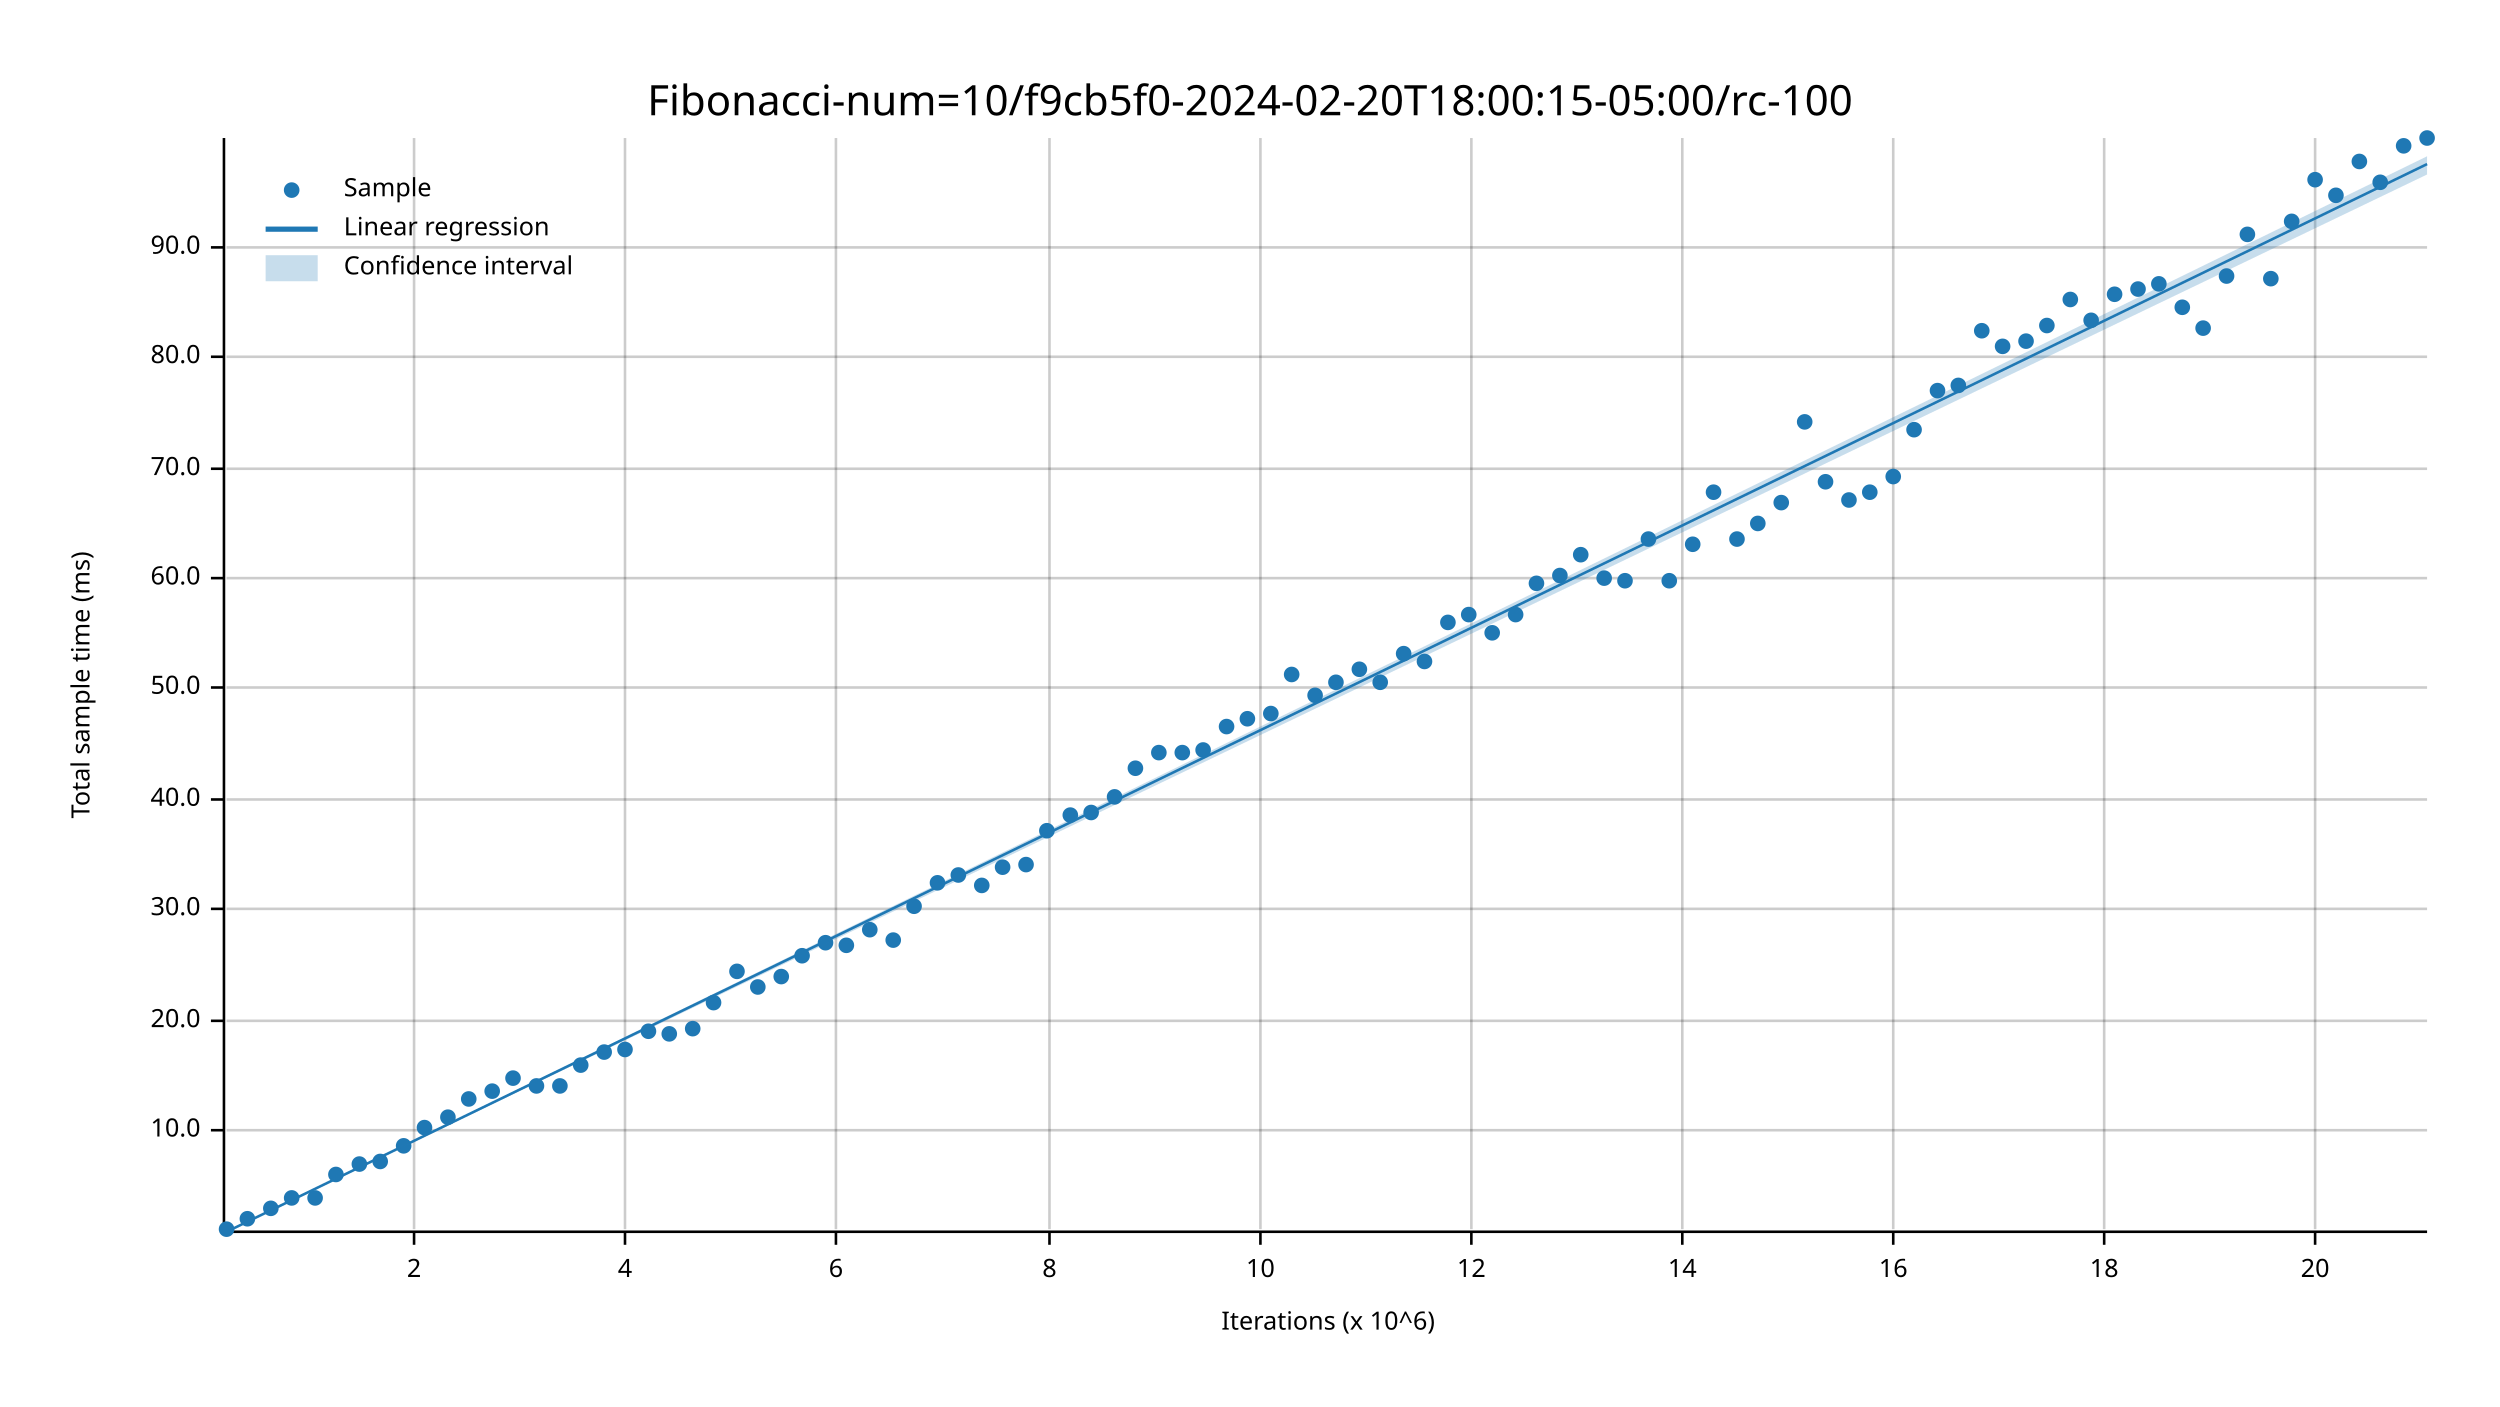
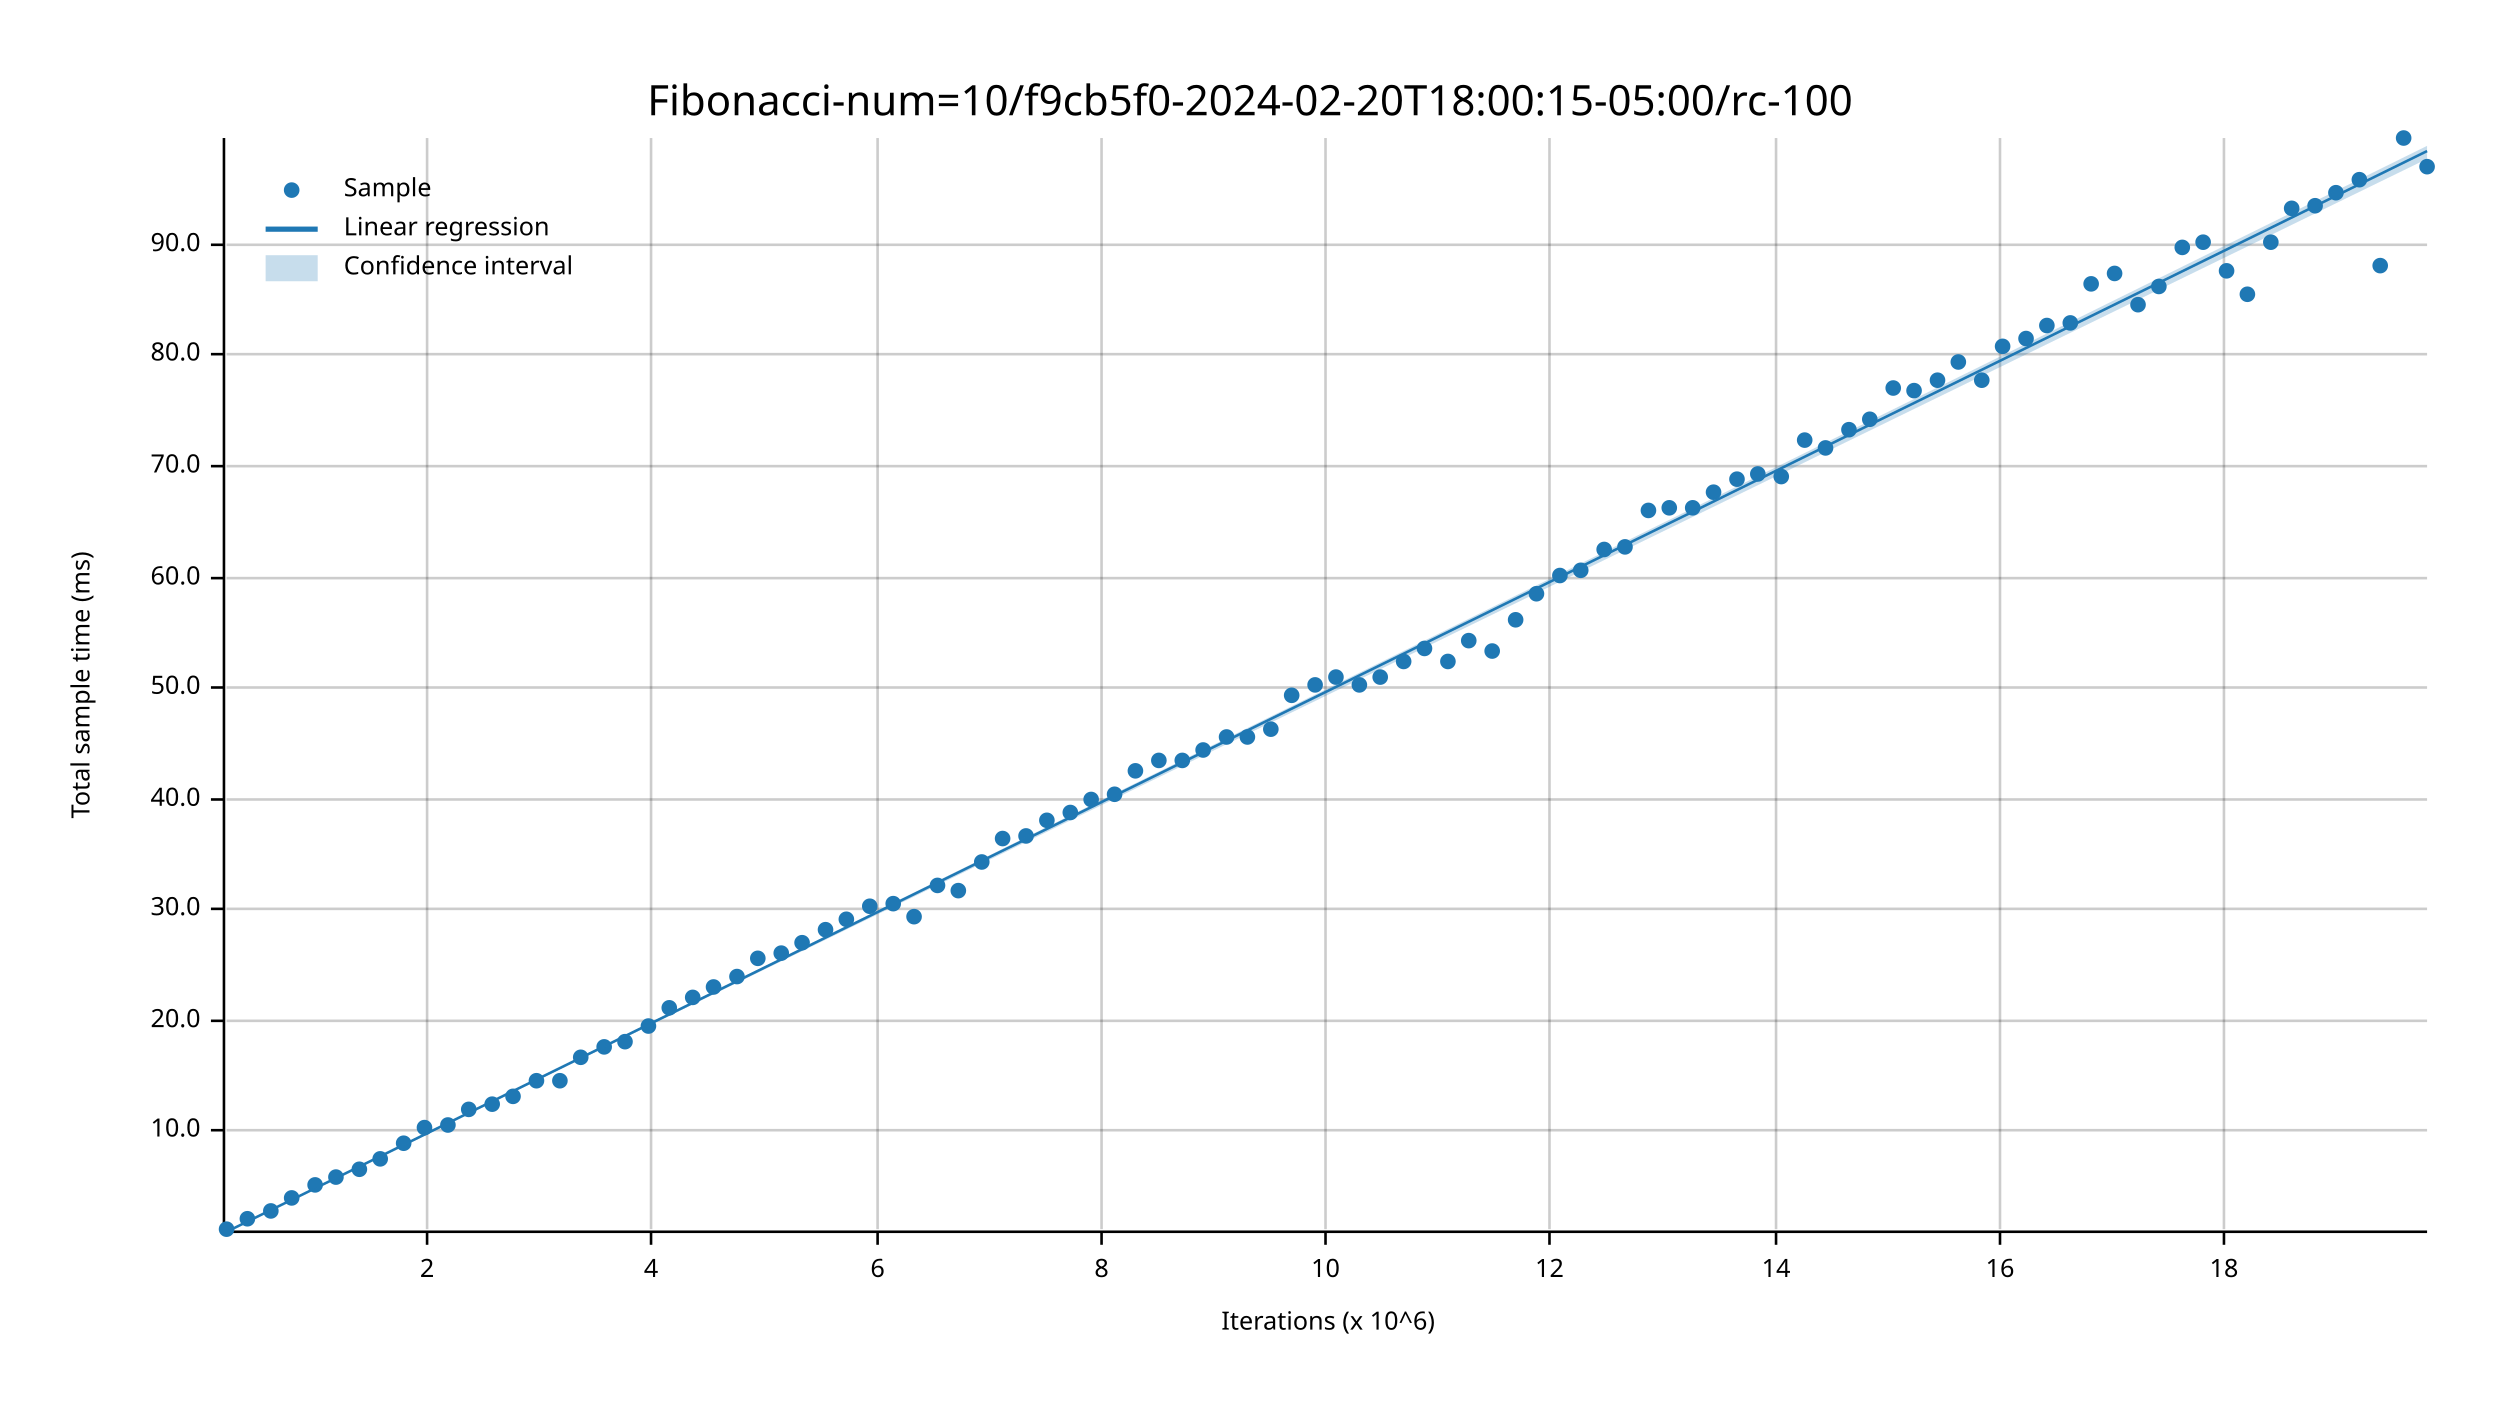
<svg xmlns="http://www.w3.org/2000/svg" width="960" height="540" viewBox="0 0 960 540">
  <text x="480" y="32" dy="0.76em" text-anchor="middle" font-family="sans-serif" font-size="16.129" opacity="1" fill="#000000">
Fibonacci-num=10/f9cb5f0-2024-02-20T18:00:15-05:00/rc-100
</text>
  <text x="27" y="263" dy="0.76em" text-anchor="middle" font-family="sans-serif" font-size="9.677" opacity="1" fill="#000000" transform="rotate(270, 27, 263)">
Total sample time (ms)
</text>
  <text x="510" y="513" dy="-0.5ex" text-anchor="middle" font-family="sans-serif" font-size="9.677" opacity="1" fill="#000000">
Iterations (x 10^6)
</text>
-   <line opacity="0.2" stroke="#000000" stroke-width="1" x1="159" y1="472" x2="159" y2="53" />
-   <line opacity="0.2" stroke="#000000" stroke-width="1" x1="240" y1="472" x2="240" y2="53" />
-   <line opacity="0.2" stroke="#000000" stroke-width="1" x1="321" y1="472" x2="321" y2="53" />
-   <line opacity="0.2" stroke="#000000" stroke-width="1" x1="403" y1="472" x2="403" y2="53" />
-   <line opacity="0.2" stroke="#000000" stroke-width="1" x1="484" y1="472" x2="484" y2="53" />
-   <line opacity="0.2" stroke="#000000" stroke-width="1" x1="565" y1="472" x2="565" y2="53" />
-   <line opacity="0.2" stroke="#000000" stroke-width="1" x1="646" y1="472" x2="646" y2="53" />
-   <line opacity="0.2" stroke="#000000" stroke-width="1" x1="727" y1="472" x2="727" y2="53" />
-   <line opacity="0.2" stroke="#000000" stroke-width="1" x1="808" y1="472" x2="808" y2="53" />
-   <line opacity="0.2" stroke="#000000" stroke-width="1" x1="889" y1="472" x2="889" y2="53" />
+   <line opacity="0.2" stroke="#000000" stroke-width="1" x1="164" y1="472" x2="164" y2="53" />
+   <line opacity="0.2" stroke="#000000" stroke-width="1" x1="250" y1="472" x2="250" y2="53" />
+   <line opacity="0.2" stroke="#000000" stroke-width="1" x1="337" y1="472" x2="337" y2="53" />
+   <line opacity="0.2" stroke="#000000" stroke-width="1" x1="423" y1="472" x2="423" y2="53" />
+   <line opacity="0.2" stroke="#000000" stroke-width="1" x1="509" y1="472" x2="509" y2="53" />
+   <line opacity="0.2" stroke="#000000" stroke-width="1" x1="595" y1="472" x2="595" y2="53" />
+   <line opacity="0.2" stroke="#000000" stroke-width="1" x1="682" y1="472" x2="682" y2="53" />
+   <line opacity="0.2" stroke="#000000" stroke-width="1" x1="768" y1="472" x2="768" y2="53" />
+   <line opacity="0.2" stroke="#000000" stroke-width="1" x1="854" y1="472" x2="854" y2="53" />
  <line opacity="0.2" stroke="#000000" stroke-width="1" x1="87" y1="434" x2="932" y2="434" />
  <line opacity="0.2" stroke="#000000" stroke-width="1" x1="87" y1="392" x2="932" y2="392" />
  <line opacity="0.2" stroke="#000000" stroke-width="1" x1="87" y1="349" x2="932" y2="349" />
  <line opacity="0.2" stroke="#000000" stroke-width="1" x1="87" y1="307" x2="932" y2="307" />
  <line opacity="0.2" stroke="#000000" stroke-width="1" x1="87" y1="264" x2="932" y2="264" />
  <line opacity="0.2" stroke="#000000" stroke-width="1" x1="87" y1="222" x2="932" y2="222" />
-   <line opacity="0.2" stroke="#000000" stroke-width="1" x1="87" y1="180" x2="932" y2="180" />
-   <line opacity="0.2" stroke="#000000" stroke-width="1" x1="87" y1="137" x2="932" y2="137" />
-   <line opacity="0.2" stroke="#000000" stroke-width="1" x1="87" y1="95" x2="932" y2="95" />
+   <line opacity="0.2" stroke="#000000" stroke-width="1" x1="87" y1="179" x2="932" y2="179" />
+   <line opacity="0.2" stroke="#000000" stroke-width="1" x1="87" y1="136" x2="932" y2="136" />
+   <line opacity="0.2" stroke="#000000" stroke-width="1" x1="87" y1="94" x2="932" y2="94" />
  <polyline fill="none" opacity="1" stroke="#000000" stroke-width="1" points="86,53 86,472 " />
  <text x="77" y="434" dy="0.5ex" text-anchor="end" font-family="sans-serif" font-size="9.677" opacity="1" fill="#000000">
10.0
</text>
  <polyline fill="none" opacity="1" stroke="#000000" stroke-width="1" points="81,434 86,434 " />
  <text x="77" y="392" dy="0.5ex" text-anchor="end" font-family="sans-serif" font-size="9.677" opacity="1" fill="#000000">
20.0
</text>
  <polyline fill="none" opacity="1" stroke="#000000" stroke-width="1" points="81,392 86,392 " />
  <text x="77" y="349" dy="0.5ex" text-anchor="end" font-family="sans-serif" font-size="9.677" opacity="1" fill="#000000">
30.0
</text>
  <polyline fill="none" opacity="1" stroke="#000000" stroke-width="1" points="81,349 86,349 " />
  <text x="77" y="307" dy="0.5ex" text-anchor="end" font-family="sans-serif" font-size="9.677" opacity="1" fill="#000000">
40.0
</text>
  <polyline fill="none" opacity="1" stroke="#000000" stroke-width="1" points="81,307 86,307 " />
  <text x="77" y="264" dy="0.5ex" text-anchor="end" font-family="sans-serif" font-size="9.677" opacity="1" fill="#000000">
50.0
</text>
  <polyline fill="none" opacity="1" stroke="#000000" stroke-width="1" points="81,264 86,264 " />
  <text x="77" y="222" dy="0.5ex" text-anchor="end" font-family="sans-serif" font-size="9.677" opacity="1" fill="#000000">
60.0
</text>
  <polyline fill="none" opacity="1" stroke="#000000" stroke-width="1" points="81,222 86,222 " />
-   <text x="77" y="180" dy="0.5ex" text-anchor="end" font-family="sans-serif" font-size="9.677" opacity="1" fill="#000000">
+   <text x="77" y="179" dy="0.5ex" text-anchor="end" font-family="sans-serif" font-size="9.677" opacity="1" fill="#000000">
70.0
</text>
-   <polyline fill="none" opacity="1" stroke="#000000" stroke-width="1" points="81,180 86,180 " />
-   <text x="77" y="137" dy="0.5ex" text-anchor="end" font-family="sans-serif" font-size="9.677" opacity="1" fill="#000000">
+   <polyline fill="none" opacity="1" stroke="#000000" stroke-width="1" points="81,179 86,179 " />
+   <text x="77" y="136" dy="0.5ex" text-anchor="end" font-family="sans-serif" font-size="9.677" opacity="1" fill="#000000">
80.0
</text>
-   <polyline fill="none" opacity="1" stroke="#000000" stroke-width="1" points="81,137 86,137 " />
-   <text x="77" y="95" dy="0.5ex" text-anchor="end" font-family="sans-serif" font-size="9.677" opacity="1" fill="#000000">
+   <polyline fill="none" opacity="1" stroke="#000000" stroke-width="1" points="81,136 86,136 " />
+   <text x="77" y="94" dy="0.5ex" text-anchor="end" font-family="sans-serif" font-size="9.677" opacity="1" fill="#000000">
90.0
</text>
-   <polyline fill="none" opacity="1" stroke="#000000" stroke-width="1" points="81,95 86,95 " />
+   <polyline fill="none" opacity="1" stroke="#000000" stroke-width="1" points="81,94 86,94 " />
  <polyline fill="none" opacity="1" stroke="#000000" stroke-width="1" points="87,473 932,473 " />
-   <text x="159" y="483" dy="0.76em" text-anchor="middle" font-family="sans-serif" font-size="9.677" opacity="1" fill="#000000">
+   <text x="164" y="483" dy="0.76em" text-anchor="middle" font-family="sans-serif" font-size="9.677" opacity="1" fill="#000000">
2
</text>
-   <polyline fill="none" opacity="1" stroke="#000000" stroke-width="1" points="159,473 159,478 " />
-   <text x="240" y="483" dy="0.76em" text-anchor="middle" font-family="sans-serif" font-size="9.677" opacity="1" fill="#000000">
+   <polyline fill="none" opacity="1" stroke="#000000" stroke-width="1" points="164,473 164,478 " />
+   <text x="250" y="483" dy="0.76em" text-anchor="middle" font-family="sans-serif" font-size="9.677" opacity="1" fill="#000000">
4
</text>
-   <polyline fill="none" opacity="1" stroke="#000000" stroke-width="1" points="240,473 240,478 " />
-   <text x="321" y="483" dy="0.76em" text-anchor="middle" font-family="sans-serif" font-size="9.677" opacity="1" fill="#000000">
+   <polyline fill="none" opacity="1" stroke="#000000" stroke-width="1" points="250,473 250,478 " />
+   <text x="337" y="483" dy="0.76em" text-anchor="middle" font-family="sans-serif" font-size="9.677" opacity="1" fill="#000000">
6
</text>
-   <polyline fill="none" opacity="1" stroke="#000000" stroke-width="1" points="321,473 321,478 " />
-   <text x="403" y="483" dy="0.76em" text-anchor="middle" font-family="sans-serif" font-size="9.677" opacity="1" fill="#000000">
+   <polyline fill="none" opacity="1" stroke="#000000" stroke-width="1" points="337,473 337,478 " />
+   <text x="423" y="483" dy="0.76em" text-anchor="middle" font-family="sans-serif" font-size="9.677" opacity="1" fill="#000000">
8
</text>
-   <polyline fill="none" opacity="1" stroke="#000000" stroke-width="1" points="403,473 403,478 " />
-   <text x="484" y="483" dy="0.76em" text-anchor="middle" font-family="sans-serif" font-size="9.677" opacity="1" fill="#000000">
+   <polyline fill="none" opacity="1" stroke="#000000" stroke-width="1" points="423,473 423,478 " />
+   <text x="509" y="483" dy="0.76em" text-anchor="middle" font-family="sans-serif" font-size="9.677" opacity="1" fill="#000000">
10
</text>
-   <polyline fill="none" opacity="1" stroke="#000000" stroke-width="1" points="484,473 484,478 " />
-   <text x="565" y="483" dy="0.76em" text-anchor="middle" font-family="sans-serif" font-size="9.677" opacity="1" fill="#000000">
+   <polyline fill="none" opacity="1" stroke="#000000" stroke-width="1" points="509,473 509,478 " />
+   <text x="595" y="483" dy="0.76em" text-anchor="middle" font-family="sans-serif" font-size="9.677" opacity="1" fill="#000000">
12
</text>
-   <polyline fill="none" opacity="1" stroke="#000000" stroke-width="1" points="565,473 565,478 " />
-   <text x="646" y="483" dy="0.76em" text-anchor="middle" font-family="sans-serif" font-size="9.677" opacity="1" fill="#000000">
+   <polyline fill="none" opacity="1" stroke="#000000" stroke-width="1" points="595,473 595,478 " />
+   <text x="682" y="483" dy="0.76em" text-anchor="middle" font-family="sans-serif" font-size="9.677" opacity="1" fill="#000000">
14
</text>
-   <polyline fill="none" opacity="1" stroke="#000000" stroke-width="1" points="646,473 646,478 " />
-   <text x="727" y="483" dy="0.76em" text-anchor="middle" font-family="sans-serif" font-size="9.677" opacity="1" fill="#000000">
+   <polyline fill="none" opacity="1" stroke="#000000" stroke-width="1" points="682,473 682,478 " />
+   <text x="768" y="483" dy="0.76em" text-anchor="middle" font-family="sans-serif" font-size="9.677" opacity="1" fill="#000000">
16
</text>
-   <polyline fill="none" opacity="1" stroke="#000000" stroke-width="1" points="727,473 727,478 " />
-   <text x="808" y="483" dy="0.76em" text-anchor="middle" font-family="sans-serif" font-size="9.677" opacity="1" fill="#000000">
+   <polyline fill="none" opacity="1" stroke="#000000" stroke-width="1" points="768,473 768,478 " />
+   <text x="854" y="483" dy="0.76em" text-anchor="middle" font-family="sans-serif" font-size="9.677" opacity="1" fill="#000000">
18
</text>
-   <polyline fill="none" opacity="1" stroke="#000000" stroke-width="1" points="808,473 808,478 " />
-   <text x="889" y="483" dy="0.76em" text-anchor="middle" font-family="sans-serif" font-size="9.677" opacity="1" fill="#000000">
- 20
- </text>
-   <polyline fill="none" opacity="1" stroke="#000000" stroke-width="1" points="889,473 889,478 " />
+   <polyline fill="none" opacity="1" stroke="#000000" stroke-width="1" points="854,473 854,478 " />
  <circle cx="87" cy="472" r="3" opacity="1" fill="#1F78B4" stroke="none" stroke-width="1" />
  <circle cx="95" cy="468" r="3" opacity="1" fill="#1F78B4" stroke="none" stroke-width="1" />
-   <circle cx="104" cy="464" r="3" opacity="1" fill="#1F78B4" stroke="none" stroke-width="1" />
+   <circle cx="104" cy="465" r="3" opacity="1" fill="#1F78B4" stroke="none" stroke-width="1" />
  <circle cx="112" cy="460" r="3" opacity="1" fill="#1F78B4" stroke="none" stroke-width="1" />
-   <circle cx="121" cy="460" r="3" opacity="1" fill="#1F78B4" stroke="none" stroke-width="1" />
-   <circle cx="129" cy="451" r="3" opacity="1" fill="#1F78B4" stroke="none" stroke-width="1" />
-   <circle cx="138" cy="447" r="3" opacity="1" fill="#1F78B4" stroke="none" stroke-width="1" />
-   <circle cx="146" cy="446" r="3" opacity="1" fill="#1F78B4" stroke="none" stroke-width="1" />
-   <circle cx="155" cy="440" r="3" opacity="1" fill="#1F78B4" stroke="none" stroke-width="1" />
+   <circle cx="121" cy="455" r="3" opacity="1" fill="#1F78B4" stroke="none" stroke-width="1" />
+   <circle cx="129" cy="452" r="3" opacity="1" fill="#1F78B4" stroke="none" stroke-width="1" />
+   <circle cx="138" cy="449" r="3" opacity="1" fill="#1F78B4" stroke="none" stroke-width="1" />
+   <circle cx="146" cy="445" r="3" opacity="1" fill="#1F78B4" stroke="none" stroke-width="1" />
+   <circle cx="155" cy="439" r="3" opacity="1" fill="#1F78B4" stroke="none" stroke-width="1" />
  <circle cx="163" cy="433" r="3" opacity="1" fill="#1F78B4" stroke="none" stroke-width="1" />
-   <circle cx="172" cy="429" r="3" opacity="1" fill="#1F78B4" stroke="none" stroke-width="1" />
-   <circle cx="180" cy="422" r="3" opacity="1" fill="#1F78B4" stroke="none" stroke-width="1" />
-   <circle cx="189" cy="419" r="3" opacity="1" fill="#1F78B4" stroke="none" stroke-width="1" />
-   <circle cx="197" cy="414" r="3" opacity="1" fill="#1F78B4" stroke="none" stroke-width="1" />
-   <circle cx="206" cy="417" r="3" opacity="1" fill="#1F78B4" stroke="none" stroke-width="1" />
-   <circle cx="215" cy="417" r="3" opacity="1" fill="#1F78B4" stroke="none" stroke-width="1" />
-   <circle cx="223" cy="409" r="3" opacity="1" fill="#1F78B4" stroke="none" stroke-width="1" />
-   <circle cx="232" cy="404" r="3" opacity="1" fill="#1F78B4" stroke="none" stroke-width="1" />
-   <circle cx="240" cy="403" r="3" opacity="1" fill="#1F78B4" stroke="none" stroke-width="1" />
-   <circle cx="249" cy="396" r="3" opacity="1" fill="#1F78B4" stroke="none" stroke-width="1" />
-   <circle cx="257" cy="397" r="3" opacity="1" fill="#1F78B4" stroke="none" stroke-width="1" />
-   <circle cx="266" cy="395" r="3" opacity="1" fill="#1F78B4" stroke="none" stroke-width="1" />
-   <circle cx="274" cy="385" r="3" opacity="1" fill="#1F78B4" stroke="none" stroke-width="1" />
-   <circle cx="283" cy="373" r="3" opacity="1" fill="#1F78B4" stroke="none" stroke-width="1" />
-   <circle cx="291" cy="379" r="3" opacity="1" fill="#1F78B4" stroke="none" stroke-width="1" />
-   <circle cx="300" cy="375" r="3" opacity="1" fill="#1F78B4" stroke="none" stroke-width="1" />
-   <circle cx="308" cy="367" r="3" opacity="1" fill="#1F78B4" stroke="none" stroke-width="1" />
-   <circle cx="317" cy="362" r="3" opacity="1" fill="#1F78B4" stroke="none" stroke-width="1" />
-   <circle cx="325" cy="363" r="3" opacity="1" fill="#1F78B4" stroke="none" stroke-width="1" />
-   <circle cx="334" cy="357" r="3" opacity="1" fill="#1F78B4" stroke="none" stroke-width="1" />
-   <circle cx="343" cy="361" r="3" opacity="1" fill="#1F78B4" stroke="none" stroke-width="1" />
-   <circle cx="351" cy="348" r="3" opacity="1" fill="#1F78B4" stroke="none" stroke-width="1" />
-   <circle cx="360" cy="339" r="3" opacity="1" fill="#1F78B4" stroke="none" stroke-width="1" />
-   <circle cx="368" cy="336" r="3" opacity="1" fill="#1F78B4" stroke="none" stroke-width="1" />
-   <circle cx="377" cy="340" r="3" opacity="1" fill="#1F78B4" stroke="none" stroke-width="1" />
-   <circle cx="385" cy="333" r="3" opacity="1" fill="#1F78B4" stroke="none" stroke-width="1" />
-   <circle cx="394" cy="332" r="3" opacity="1" fill="#1F78B4" stroke="none" stroke-width="1" />
-   <circle cx="402" cy="319" r="3" opacity="1" fill="#1F78B4" stroke="none" stroke-width="1" />
-   <circle cx="411" cy="313" r="3" opacity="1" fill="#1F78B4" stroke="none" stroke-width="1" />
-   <circle cx="419" cy="312" r="3" opacity="1" fill="#1F78B4" stroke="none" stroke-width="1" />
-   <circle cx="428" cy="306" r="3" opacity="1" fill="#1F78B4" stroke="none" stroke-width="1" />
-   <circle cx="436" cy="295" r="3" opacity="1" fill="#1F78B4" stroke="none" stroke-width="1" />
-   <circle cx="445" cy="289" r="3" opacity="1" fill="#1F78B4" stroke="none" stroke-width="1" />
-   <circle cx="454" cy="289" r="3" opacity="1" fill="#1F78B4" stroke="none" stroke-width="1" />
+   <circle cx="172" cy="432" r="3" opacity="1" fill="#1F78B4" stroke="none" stroke-width="1" />
+   <circle cx="180" cy="426" r="3" opacity="1" fill="#1F78B4" stroke="none" stroke-width="1" />
+   <circle cx="189" cy="424" r="3" opacity="1" fill="#1F78B4" stroke="none" stroke-width="1" />
+   <circle cx="197" cy="421" r="3" opacity="1" fill="#1F78B4" stroke="none" stroke-width="1" />
+   <circle cx="206" cy="415" r="3" opacity="1" fill="#1F78B4" stroke="none" stroke-width="1" />
+   <circle cx="215" cy="415" r="3" opacity="1" fill="#1F78B4" stroke="none" stroke-width="1" />
+   <circle cx="223" cy="406" r="3" opacity="1" fill="#1F78B4" stroke="none" stroke-width="1" />
+   <circle cx="232" cy="402" r="3" opacity="1" fill="#1F78B4" stroke="none" stroke-width="1" />
+   <circle cx="240" cy="400" r="3" opacity="1" fill="#1F78B4" stroke="none" stroke-width="1" />
+   <circle cx="249" cy="394" r="3" opacity="1" fill="#1F78B4" stroke="none" stroke-width="1" />
+   <circle cx="257" cy="387" r="3" opacity="1" fill="#1F78B4" stroke="none" stroke-width="1" />
+   <circle cx="266" cy="383" r="3" opacity="1" fill="#1F78B4" stroke="none" stroke-width="1" />
+   <circle cx="274" cy="379" r="3" opacity="1" fill="#1F78B4" stroke="none" stroke-width="1" />
+   <circle cx="283" cy="375" r="3" opacity="1" fill="#1F78B4" stroke="none" stroke-width="1" />
+   <circle cx="291" cy="368" r="3" opacity="1" fill="#1F78B4" stroke="none" stroke-width="1" />
+   <circle cx="300" cy="366" r="3" opacity="1" fill="#1F78B4" stroke="none" stroke-width="1" />
+   <circle cx="308" cy="362" r="3" opacity="1" fill="#1F78B4" stroke="none" stroke-width="1" />
+   <circle cx="317" cy="357" r="3" opacity="1" fill="#1F78B4" stroke="none" stroke-width="1" />
+   <circle cx="325" cy="353" r="3" opacity="1" fill="#1F78B4" stroke="none" stroke-width="1" />
+   <circle cx="334" cy="348" r="3" opacity="1" fill="#1F78B4" stroke="none" stroke-width="1" />
+   <circle cx="343" cy="347" r="3" opacity="1" fill="#1F78B4" stroke="none" stroke-width="1" />
+   <circle cx="351" cy="352" r="3" opacity="1" fill="#1F78B4" stroke="none" stroke-width="1" />
+   <circle cx="360" cy="340" r="3" opacity="1" fill="#1F78B4" stroke="none" stroke-width="1" />
+   <circle cx="368" cy="342" r="3" opacity="1" fill="#1F78B4" stroke="none" stroke-width="1" />
+   <circle cx="377" cy="331" r="3" opacity="1" fill="#1F78B4" stroke="none" stroke-width="1" />
+   <circle cx="385" cy="322" r="3" opacity="1" fill="#1F78B4" stroke="none" stroke-width="1" />
+   <circle cx="394" cy="321" r="3" opacity="1" fill="#1F78B4" stroke="none" stroke-width="1" />
+   <circle cx="402" cy="315" r="3" opacity="1" fill="#1F78B4" stroke="none" stroke-width="1" />
+   <circle cx="411" cy="312" r="3" opacity="1" fill="#1F78B4" stroke="none" stroke-width="1" />
+   <circle cx="419" cy="307" r="3" opacity="1" fill="#1F78B4" stroke="none" stroke-width="1" />
+   <circle cx="428" cy="305" r="3" opacity="1" fill="#1F78B4" stroke="none" stroke-width="1" />
+   <circle cx="436" cy="296" r="3" opacity="1" fill="#1F78B4" stroke="none" stroke-width="1" />
+   <circle cx="445" cy="292" r="3" opacity="1" fill="#1F78B4" stroke="none" stroke-width="1" />
+   <circle cx="454" cy="292" r="3" opacity="1" fill="#1F78B4" stroke="none" stroke-width="1" />
  <circle cx="462" cy="288" r="3" opacity="1" fill="#1F78B4" stroke="none" stroke-width="1" />
-   <circle cx="471" cy="279" r="3" opacity="1" fill="#1F78B4" stroke="none" stroke-width="1" />
-   <circle cx="479" cy="276" r="3" opacity="1" fill="#1F78B4" stroke="none" stroke-width="1" />
-   <circle cx="488" cy="274" r="3" opacity="1" fill="#1F78B4" stroke="none" stroke-width="1" />
-   <circle cx="496" cy="259" r="3" opacity="1" fill="#1F78B4" stroke="none" stroke-width="1" />
-   <circle cx="505" cy="267" r="3" opacity="1" fill="#1F78B4" stroke="none" stroke-width="1" />
-   <circle cx="513" cy="262" r="3" opacity="1" fill="#1F78B4" stroke="none" stroke-width="1" />
-   <circle cx="522" cy="257" r="3" opacity="1" fill="#1F78B4" stroke="none" stroke-width="1" />
-   <circle cx="530" cy="262" r="3" opacity="1" fill="#1F78B4" stroke="none" stroke-width="1" />
-   <circle cx="539" cy="251" r="3" opacity="1" fill="#1F78B4" stroke="none" stroke-width="1" />
-   <circle cx="547" cy="254" r="3" opacity="1" fill="#1F78B4" stroke="none" stroke-width="1" />
-   <circle cx="556" cy="239" r="3" opacity="1" fill="#1F78B4" stroke="none" stroke-width="1" />
-   <circle cx="564" cy="236" r="3" opacity="1" fill="#1F78B4" stroke="none" stroke-width="1" />
-   <circle cx="573" cy="243" r="3" opacity="1" fill="#1F78B4" stroke="none" stroke-width="1" />
-   <circle cx="582" cy="236" r="3" opacity="1" fill="#1F78B4" stroke="none" stroke-width="1" />
-   <circle cx="590" cy="224" r="3" opacity="1" fill="#1F78B4" stroke="none" stroke-width="1" />
+   <circle cx="471" cy="283" r="3" opacity="1" fill="#1F78B4" stroke="none" stroke-width="1" />
+   <circle cx="479" cy="283" r="3" opacity="1" fill="#1F78B4" stroke="none" stroke-width="1" />
+   <circle cx="488" cy="280" r="3" opacity="1" fill="#1F78B4" stroke="none" stroke-width="1" />
+   <circle cx="496" cy="267" r="3" opacity="1" fill="#1F78B4" stroke="none" stroke-width="1" />
+   <circle cx="505" cy="263" r="3" opacity="1" fill="#1F78B4" stroke="none" stroke-width="1" />
+   <circle cx="513" cy="260" r="3" opacity="1" fill="#1F78B4" stroke="none" stroke-width="1" />
+   <circle cx="522" cy="263" r="3" opacity="1" fill="#1F78B4" stroke="none" stroke-width="1" />
+   <circle cx="530" cy="260" r="3" opacity="1" fill="#1F78B4" stroke="none" stroke-width="1" />
+   <circle cx="539" cy="254" r="3" opacity="1" fill="#1F78B4" stroke="none" stroke-width="1" />
+   <circle cx="547" cy="249" r="3" opacity="1" fill="#1F78B4" stroke="none" stroke-width="1" />
+   <circle cx="556" cy="254" r="3" opacity="1" fill="#1F78B4" stroke="none" stroke-width="1" />
+   <circle cx="564" cy="246" r="3" opacity="1" fill="#1F78B4" stroke="none" stroke-width="1" />
+   <circle cx="573" cy="250" r="3" opacity="1" fill="#1F78B4" stroke="none" stroke-width="1" />
+   <circle cx="582" cy="238" r="3" opacity="1" fill="#1F78B4" stroke="none" stroke-width="1" />
+   <circle cx="590" cy="228" r="3" opacity="1" fill="#1F78B4" stroke="none" stroke-width="1" />
  <circle cx="599" cy="221" r="3" opacity="1" fill="#1F78B4" stroke="none" stroke-width="1" />
-   <circle cx="607" cy="213" r="3" opacity="1" fill="#1F78B4" stroke="none" stroke-width="1" />
-   <circle cx="616" cy="222" r="3" opacity="1" fill="#1F78B4" stroke="none" stroke-width="1" />
-   <circle cx="624" cy="223" r="3" opacity="1" fill="#1F78B4" stroke="none" stroke-width="1" />
-   <circle cx="633" cy="207" r="3" opacity="1" fill="#1F78B4" stroke="none" stroke-width="1" />
-   <circle cx="641" cy="223" r="3" opacity="1" fill="#1F78B4" stroke="none" stroke-width="1" />
-   <circle cx="650" cy="209" r="3" opacity="1" fill="#1F78B4" stroke="none" stroke-width="1" />
+   <circle cx="607" cy="219" r="3" opacity="1" fill="#1F78B4" stroke="none" stroke-width="1" />
+   <circle cx="616" cy="211" r="3" opacity="1" fill="#1F78B4" stroke="none" stroke-width="1" />
+   <circle cx="624" cy="210" r="3" opacity="1" fill="#1F78B4" stroke="none" stroke-width="1" />
+   <circle cx="633" cy="196" r="3" opacity="1" fill="#1F78B4" stroke="none" stroke-width="1" />
+   <circle cx="641" cy="195" r="3" opacity="1" fill="#1F78B4" stroke="none" stroke-width="1" />
+   <circle cx="650" cy="195" r="3" opacity="1" fill="#1F78B4" stroke="none" stroke-width="1" />
  <circle cx="658" cy="189" r="3" opacity="1" fill="#1F78B4" stroke="none" stroke-width="1" />
-   <circle cx="667" cy="207" r="3" opacity="1" fill="#1F78B4" stroke="none" stroke-width="1" />
-   <circle cx="675" cy="201" r="3" opacity="1" fill="#1F78B4" stroke="none" stroke-width="1" />
-   <circle cx="684" cy="193" r="3" opacity="1" fill="#1F78B4" stroke="none" stroke-width="1" />
-   <circle cx="693" cy="162" r="3" opacity="1" fill="#1F78B4" stroke="none" stroke-width="1" />
-   <circle cx="701" cy="185" r="3" opacity="1" fill="#1F78B4" stroke="none" stroke-width="1" />
-   <circle cx="710" cy="192" r="3" opacity="1" fill="#1F78B4" stroke="none" stroke-width="1" />
-   <circle cx="718" cy="189" r="3" opacity="1" fill="#1F78B4" stroke="none" stroke-width="1" />
-   <circle cx="727" cy="183" r="3" opacity="1" fill="#1F78B4" stroke="none" stroke-width="1" />
-   <circle cx="735" cy="165" r="3" opacity="1" fill="#1F78B4" stroke="none" stroke-width="1" />
-   <circle cx="744" cy="150" r="3" opacity="1" fill="#1F78B4" stroke="none" stroke-width="1" />
-   <circle cx="752" cy="148" r="3" opacity="1" fill="#1F78B4" stroke="none" stroke-width="1" />
-   <circle cx="761" cy="127" r="3" opacity="1" fill="#1F78B4" stroke="none" stroke-width="1" />
+   <circle cx="667" cy="184" r="3" opacity="1" fill="#1F78B4" stroke="none" stroke-width="1" />
+   <circle cx="675" cy="182" r="3" opacity="1" fill="#1F78B4" stroke="none" stroke-width="1" />
+   <circle cx="684" cy="183" r="3" opacity="1" fill="#1F78B4" stroke="none" stroke-width="1" />
+   <circle cx="693" cy="169" r="3" opacity="1" fill="#1F78B4" stroke="none" stroke-width="1" />
+   <circle cx="701" cy="172" r="3" opacity="1" fill="#1F78B4" stroke="none" stroke-width="1" />
+   <circle cx="710" cy="165" r="3" opacity="1" fill="#1F78B4" stroke="none" stroke-width="1" />
+   <circle cx="718" cy="161" r="3" opacity="1" fill="#1F78B4" stroke="none" stroke-width="1" />
+   <circle cx="727" cy="149" r="3" opacity="1" fill="#1F78B4" stroke="none" stroke-width="1" />
+   <circle cx="735" cy="150" r="3" opacity="1" fill="#1F78B4" stroke="none" stroke-width="1" />
+   <circle cx="744" cy="146" r="3" opacity="1" fill="#1F78B4" stroke="none" stroke-width="1" />
+   <circle cx="752" cy="139" r="3" opacity="1" fill="#1F78B4" stroke="none" stroke-width="1" />
+   <circle cx="761" cy="146" r="3" opacity="1" fill="#1F78B4" stroke="none" stroke-width="1" />
  <circle cx="769" cy="133" r="3" opacity="1" fill="#1F78B4" stroke="none" stroke-width="1" />
-   <circle cx="778" cy="131" r="3" opacity="1" fill="#1F78B4" stroke="none" stroke-width="1" />
+   <circle cx="778" cy="130" r="3" opacity="1" fill="#1F78B4" stroke="none" stroke-width="1" />
  <circle cx="786" cy="125" r="3" opacity="1" fill="#1F78B4" stroke="none" stroke-width="1" />
-   <circle cx="795" cy="115" r="3" opacity="1" fill="#1F78B4" stroke="none" stroke-width="1" />
-   <circle cx="803" cy="123" r="3" opacity="1" fill="#1F78B4" stroke="none" stroke-width="1" />
-   <circle cx="812" cy="113" r="3" opacity="1" fill="#1F78B4" stroke="none" stroke-width="1" />
-   <circle cx="821" cy="111" r="3" opacity="1" fill="#1F78B4" stroke="none" stroke-width="1" />
-   <circle cx="829" cy="109" r="3" opacity="1" fill="#1F78B4" stroke="none" stroke-width="1" />
-   <circle cx="838" cy="118" r="3" opacity="1" fill="#1F78B4" stroke="none" stroke-width="1" />
-   <circle cx="846" cy="126" r="3" opacity="1" fill="#1F78B4" stroke="none" stroke-width="1" />
-   <circle cx="855" cy="106" r="3" opacity="1" fill="#1F78B4" stroke="none" stroke-width="1" />
-   <circle cx="863" cy="90" r="3" opacity="1" fill="#1F78B4" stroke="none" stroke-width="1" />
-   <circle cx="872" cy="107" r="3" opacity="1" fill="#1F78B4" stroke="none" stroke-width="1" />
-   <circle cx="880" cy="85" r="3" opacity="1" fill="#1F78B4" stroke="none" stroke-width="1" />
-   <circle cx="889" cy="69" r="3" opacity="1" fill="#1F78B4" stroke="none" stroke-width="1" />
-   <circle cx="897" cy="75" r="3" opacity="1" fill="#1F78B4" stroke="none" stroke-width="1" />
-   <circle cx="906" cy="62" r="3" opacity="1" fill="#1F78B4" stroke="none" stroke-width="1" />
-   <circle cx="914" cy="70" r="3" opacity="1" fill="#1F78B4" stroke="none" stroke-width="1" />
-   <circle cx="923" cy="56" r="3" opacity="1" fill="#1F78B4" stroke="none" stroke-width="1" />
-   <circle cx="932" cy="53" r="3" opacity="1" fill="#1F78B4" stroke="none" stroke-width="1" />
-   <polyline fill="none" opacity="1" stroke="#1F78B4" stroke-width="1" points="87,473 932,63 " />
-   <polygon opacity="0.25" fill="#1F78B4" points="87,473 932,67 932,60 " />
+   <circle cx="795" cy="124" r="3" opacity="1" fill="#1F78B4" stroke="none" stroke-width="1" />
+   <circle cx="803" cy="109" r="3" opacity="1" fill="#1F78B4" stroke="none" stroke-width="1" />
+   <circle cx="812" cy="105" r="3" opacity="1" fill="#1F78B4" stroke="none" stroke-width="1" />
+   <circle cx="821" cy="117" r="3" opacity="1" fill="#1F78B4" stroke="none" stroke-width="1" />
+   <circle cx="829" cy="110" r="3" opacity="1" fill="#1F78B4" stroke="none" stroke-width="1" />
+   <circle cx="838" cy="95" r="3" opacity="1" fill="#1F78B4" stroke="none" stroke-width="1" />
+   <circle cx="846" cy="93" r="3" opacity="1" fill="#1F78B4" stroke="none" stroke-width="1" />
+   <circle cx="855" cy="104" r="3" opacity="1" fill="#1F78B4" stroke="none" stroke-width="1" />
+   <circle cx="863" cy="113" r="3" opacity="1" fill="#1F78B4" stroke="none" stroke-width="1" />
+   <circle cx="872" cy="93" r="3" opacity="1" fill="#1F78B4" stroke="none" stroke-width="1" />
+   <circle cx="880" cy="80" r="3" opacity="1" fill="#1F78B4" stroke="none" stroke-width="1" />
+   <circle cx="889" cy="79" r="3" opacity="1" fill="#1F78B4" stroke="none" stroke-width="1" />
+   <circle cx="897" cy="74" r="3" opacity="1" fill="#1F78B4" stroke="none" stroke-width="1" />
+   <circle cx="906" cy="69" r="3" opacity="1" fill="#1F78B4" stroke="none" stroke-width="1" />
+   <circle cx="914" cy="102" r="3" opacity="1" fill="#1F78B4" stroke="none" stroke-width="1" />
+   <circle cx="923" cy="53" r="3" opacity="1" fill="#1F78B4" stroke="none" stroke-width="1" />
+   <circle cx="932" cy="64" r="3" opacity="1" fill="#1F78B4" stroke="none" stroke-width="1" />
+   <polyline fill="none" opacity="1" stroke="#1F78B4" stroke-width="1" points="87,473 932,58 " />
+   <polygon opacity="0.25" fill="#1F78B4" points="87,473 932,61 932,56 " />
  <text x="132" y="68" dy="0.76em" text-anchor="start" font-family="sans-serif" font-size="9.677" opacity="1" fill="#000000">
Sample
</text>
  <text x="132" y="83" dy="0.76em" text-anchor="start" font-family="sans-serif" font-size="9.677" opacity="1" fill="#000000">
Linear regression
</text>
  <text x="132" y="98" dy="0.76em" text-anchor="start" font-family="sans-serif" font-size="9.677" opacity="1" fill="#000000">
Confidence interval
</text>
  <circle cx="112" cy="73" r="3" opacity="1" fill="#1F78B4" stroke="none" stroke-width="1" />
  <polyline fill="none" opacity="1" stroke="#1F78B4" stroke-width="2" points="102,88 122,88 " />
  <rect x="102" y="98" width="20" height="10" opacity="0.25" fill="#1F78B4" stroke="none" />
</svg>
